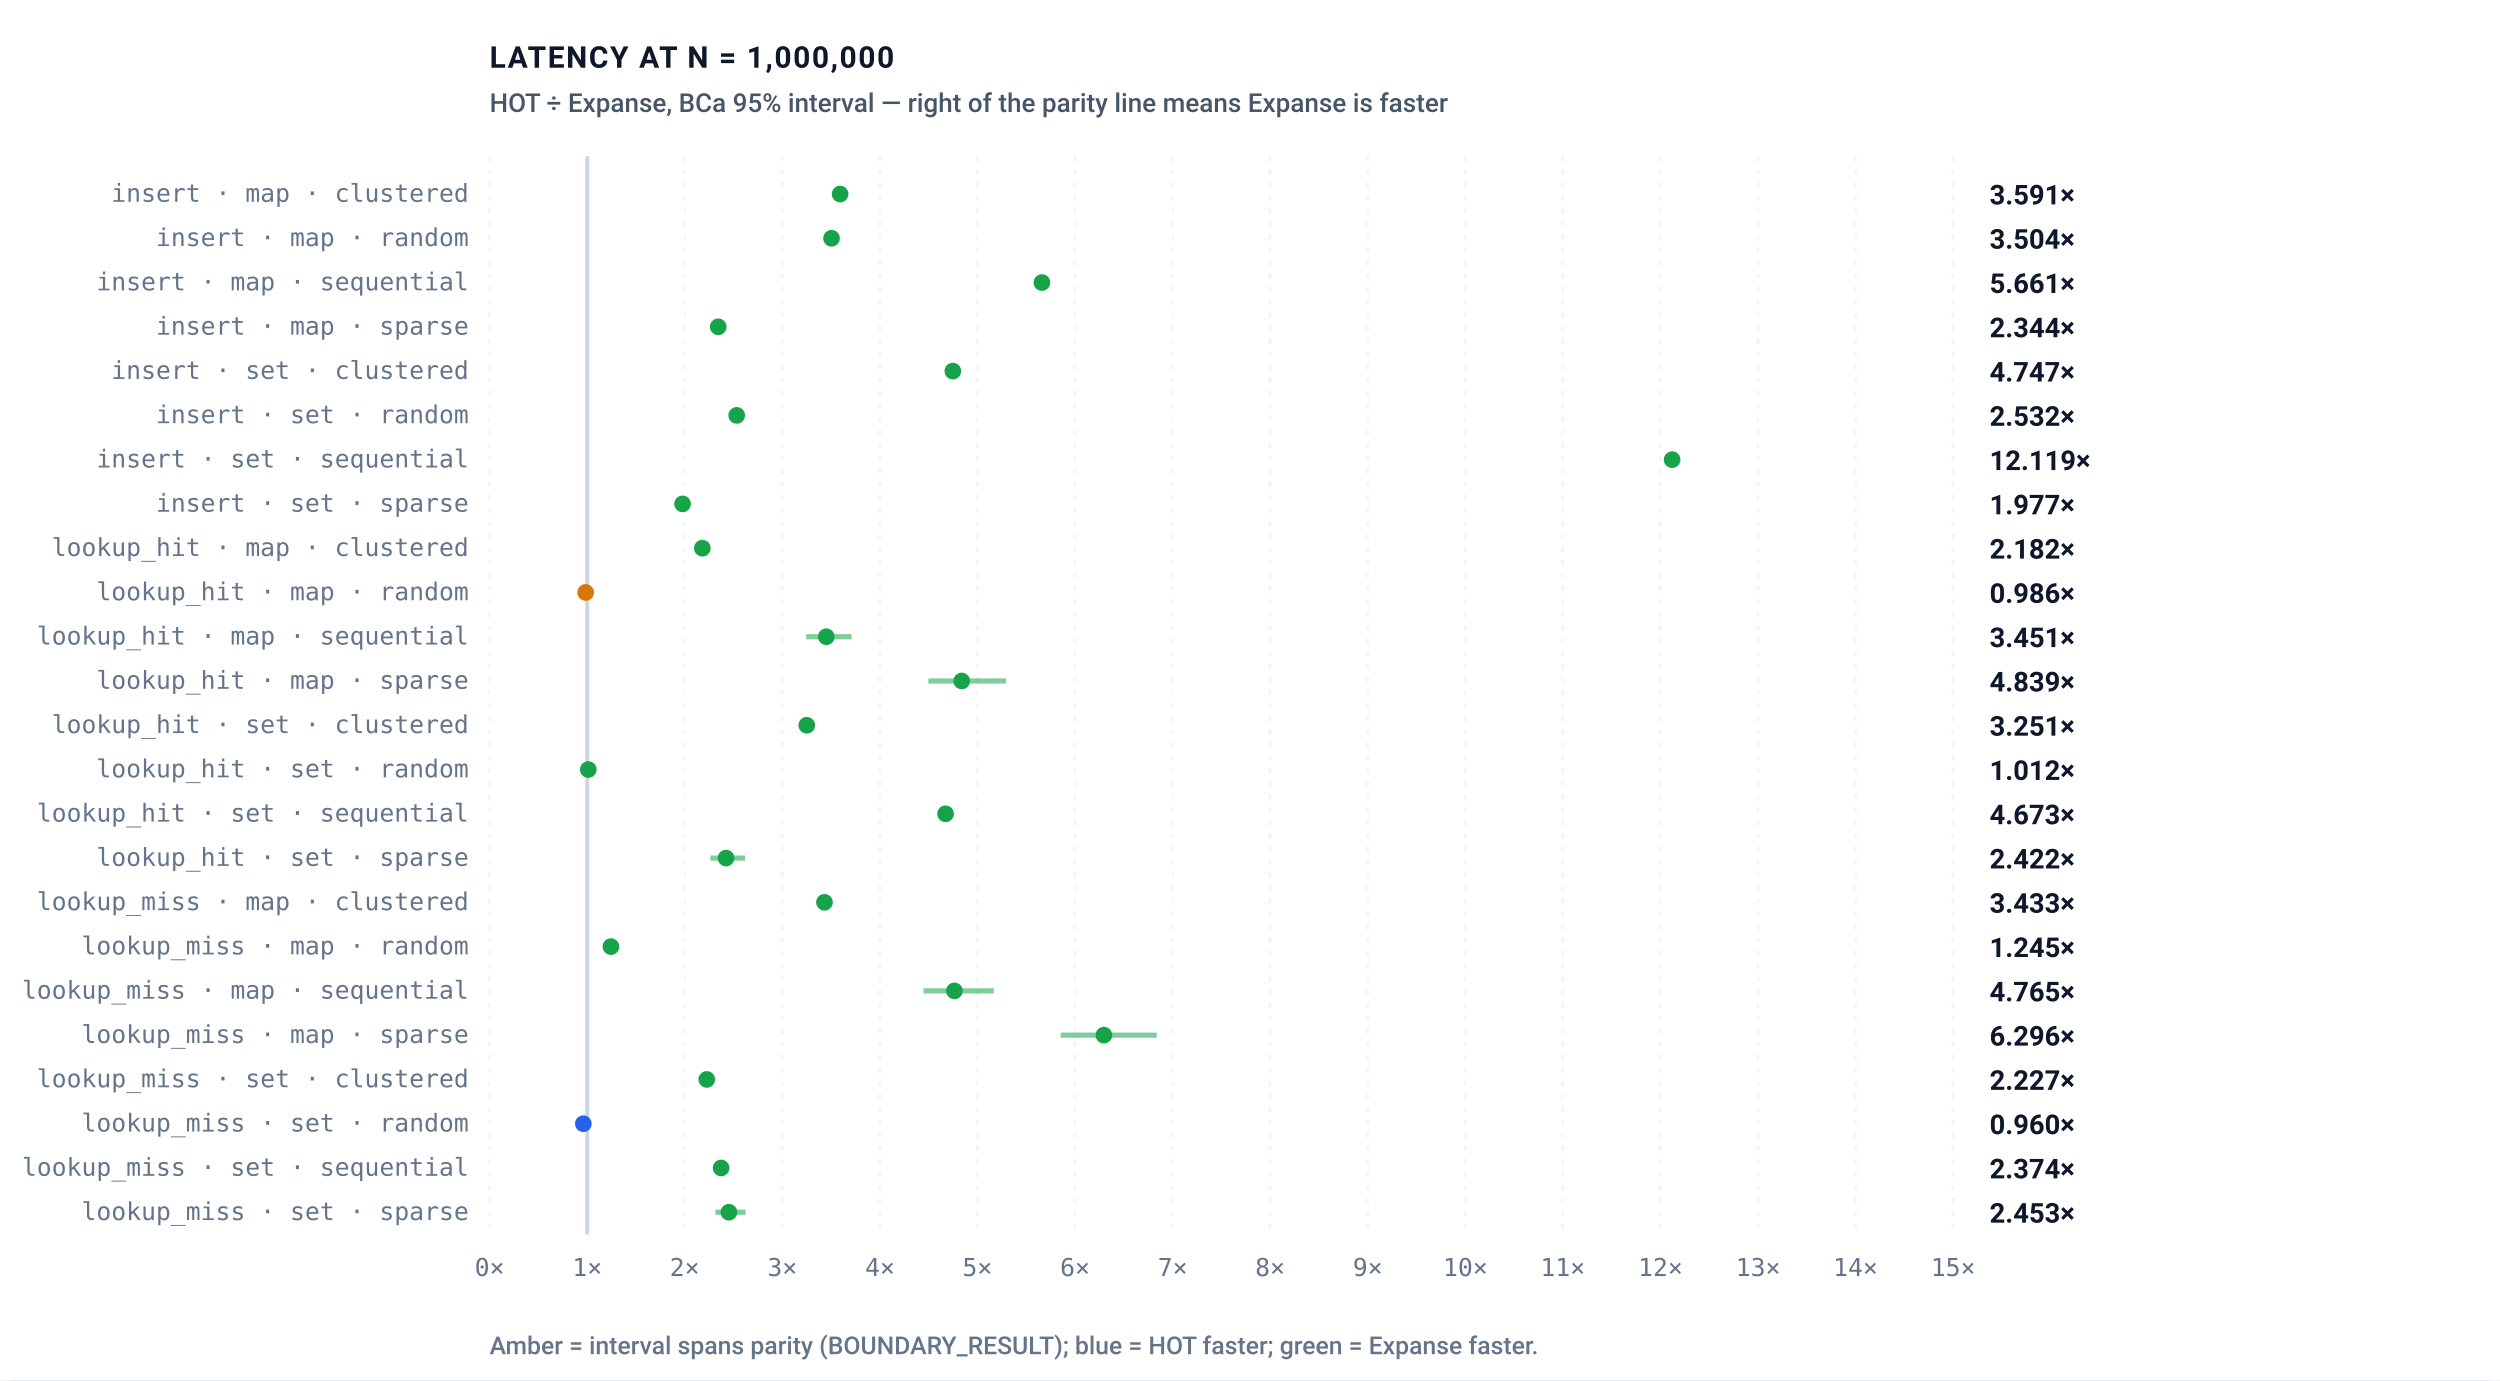
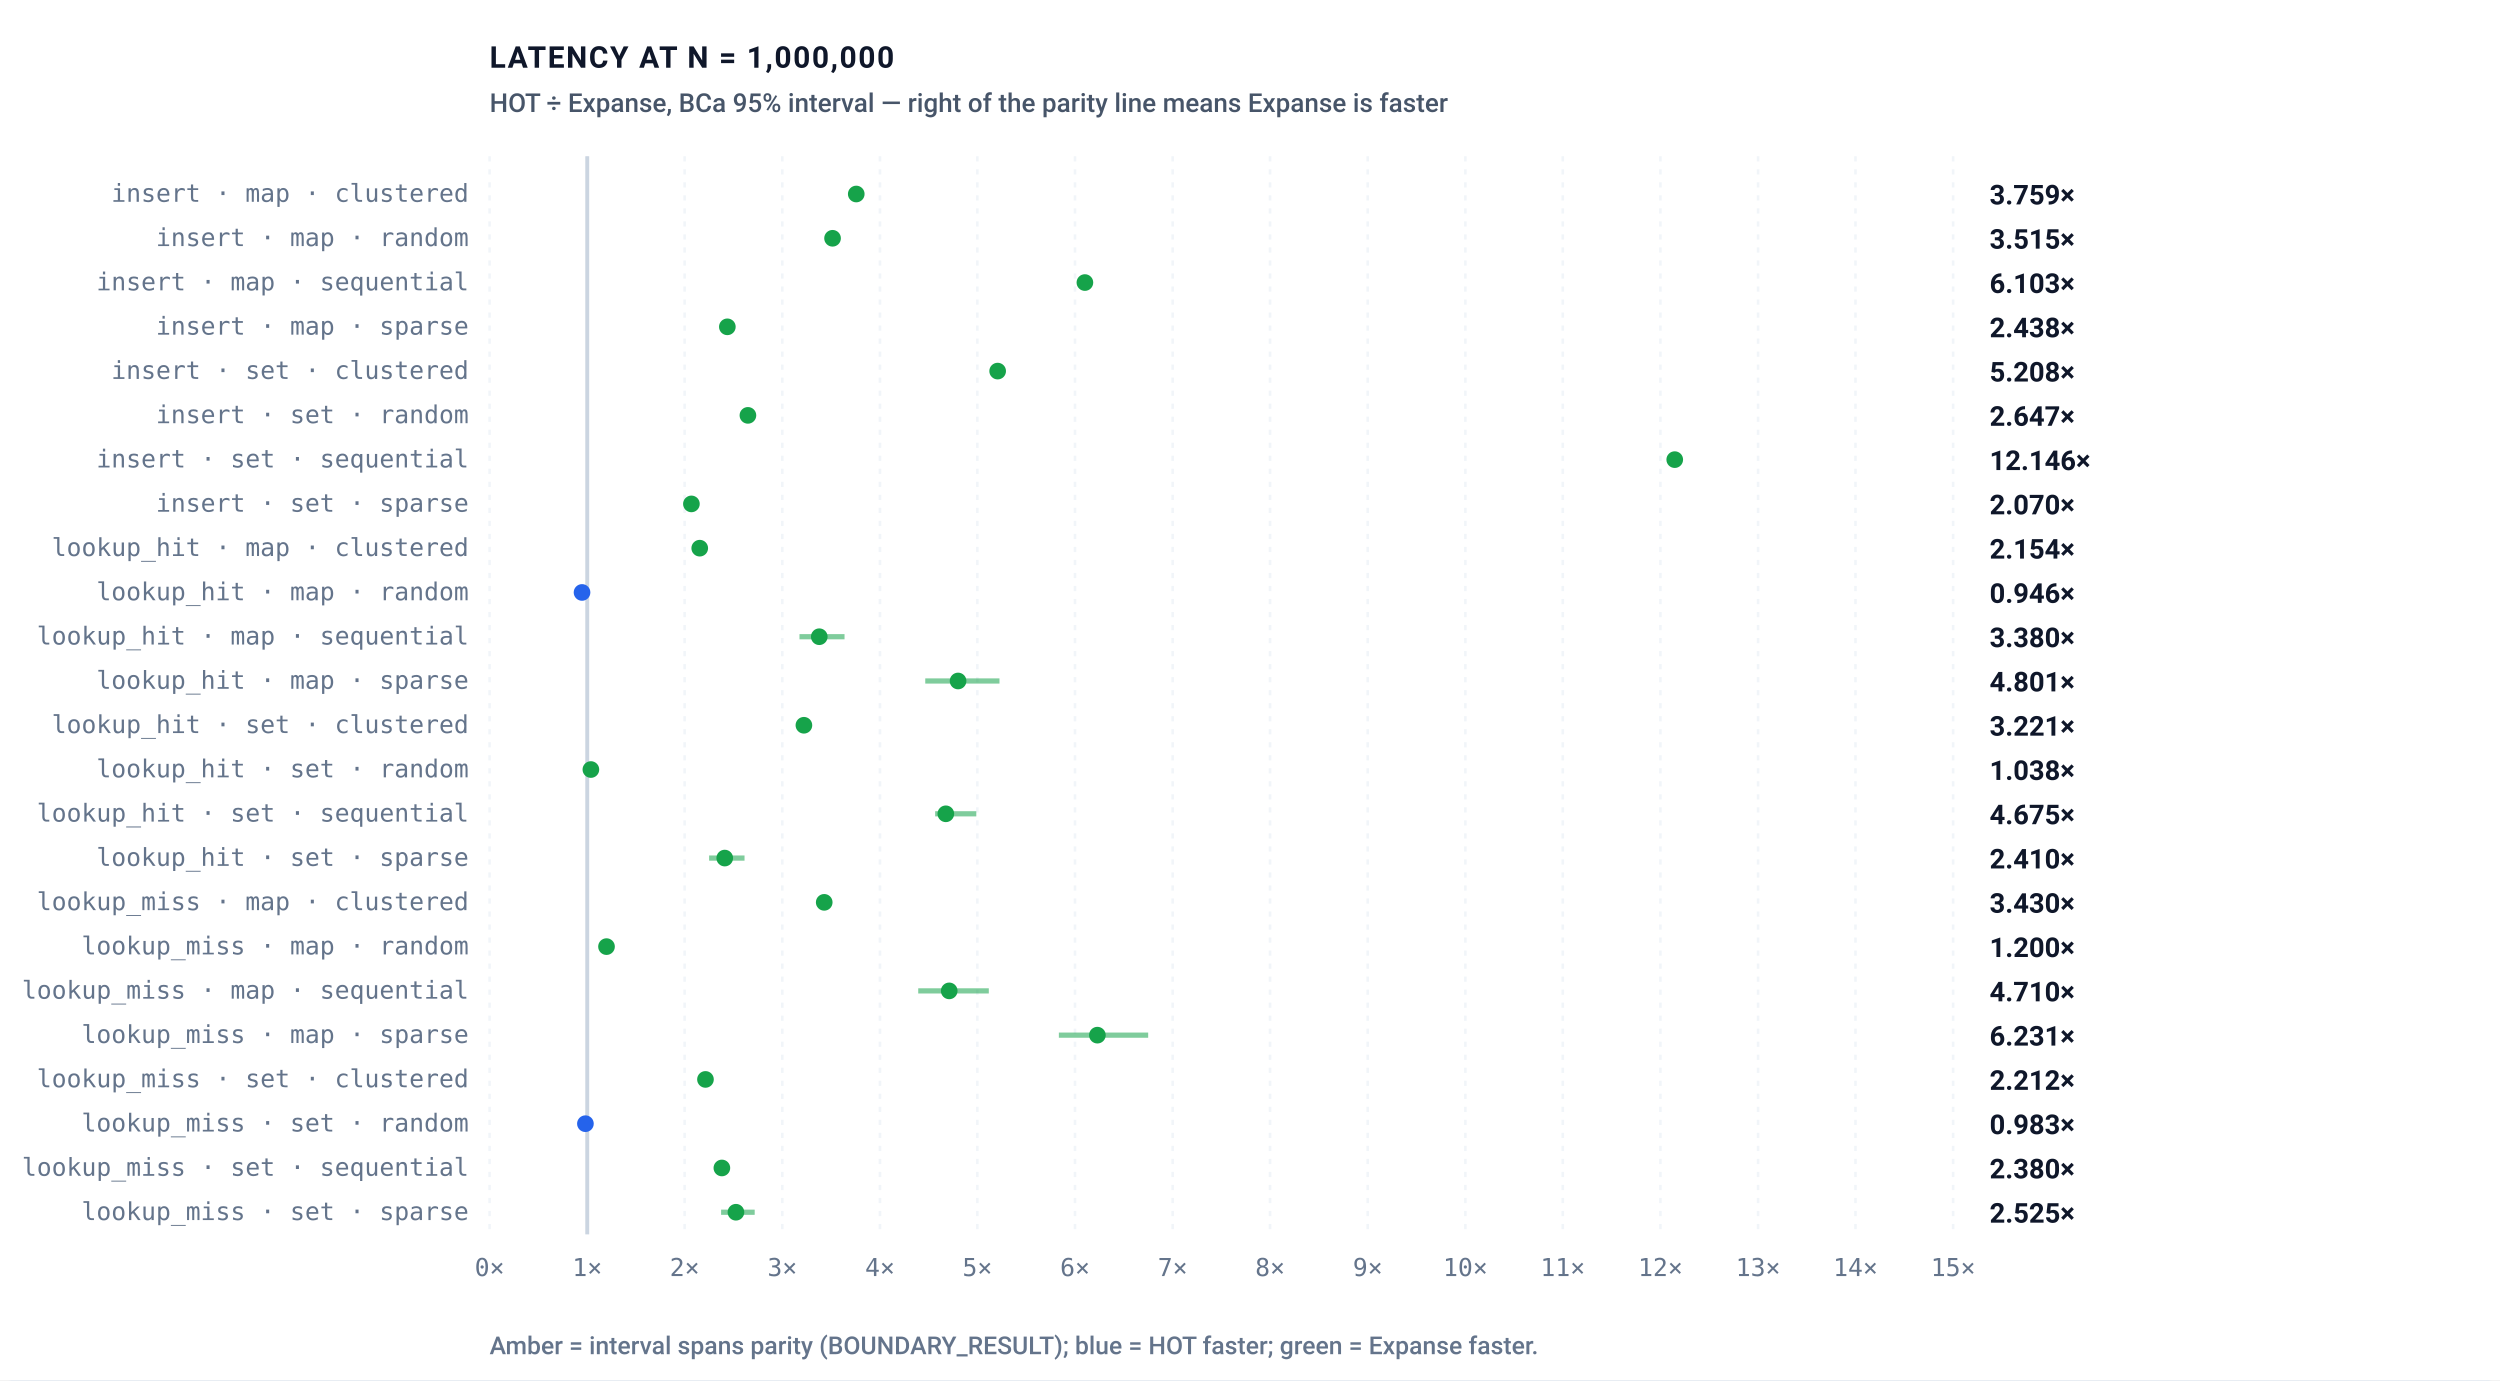
<svg xmlns="http://www.w3.org/2000/svg" role="img" viewBox="0 0 960 530" width="100%" height="100%">
  <defs>
    <style>
      .bg { fill: #ffffff; }
      .border { stroke: #e2e8f0; stroke-width: 1px; fill: none; }
      .grid { stroke: #f1f5f9; stroke-width: 1px; stroke-dasharray: 2,3; }
      .axis { stroke: #cbd5e1; stroke-width: 1.5px; }
      .divider { stroke: #e2e8f0; stroke-width: 1px; }

      .t-title { font-family: -apple-system, BlinkMacSystemFont, "Segoe UI", Roboto, Helvetica, Arial, sans-serif; font-size: 11.5px; font-weight: 700; letter-spacing: 0.6px; fill: #0f172a; text-transform: uppercase; }
      .t-sub { font-family: -apple-system, BlinkMacSystemFont, "Segoe UI", Roboto, Helvetica, Arial, sans-serif; font-size: 10px; font-weight: 500; fill: #475569; }
      .t-unit { font-family: ui-monospace, SFMono-Regular, Menlo, Monaco, Consolas, monospace; font-size: 10px; font-weight: 600; fill: #475569; }
      .t-axis-label { font-family: ui-monospace, SFMono-Regular, Menlo, Monaco, Consolas, monospace; font-size: 9.5px; font-weight: 500; fill: #64748b; }
      .t-bar-label { font-family: -apple-system, BlinkMacSystemFont, "Segoe UI", Roboto, Helvetica, Arial, sans-serif; font-size: 11px; font-weight: 700; fill: #0f172a; }
      .t-legend { font-family: -apple-system, BlinkMacSystemFont, "Segoe UI", Roboto, Helvetica, Arial, sans-serif; font-size: 10.5px; font-weight: 600; fill: #0f172a; }

      .t-val-accent { font-family: ui-monospace, SFMono-Regular, Menlo, Monaco, Consolas, monospace; font-size: 11px; font-weight: 700; fill: #15803d; }
      .t-val-blue { font-family: ui-monospace, SFMono-Regular, Menlo, Monaco, Consolas, monospace; font-size: 11px; font-weight: 600; fill: #2563eb; }
      .t-note { font-family: -apple-system, BlinkMacSystemFont, "Segoe UI", Roboto, Helvetica, Arial, sans-serif; font-size: 9.5px; font-weight: 500; fill: #64748b; }

      .b-expanse { fill: #16a34a; }
      .b-art { fill: #2563eb; }
      .b-hot { fill: #2563eb; }
      .b-btree { fill: #d97706; }
      .b-hashmap { fill: #7c3aed; }

      .badge-win { fill: #dcfce7; stroke: #86efac; stroke-width: 1px; }
      .badge-win-text { font-family: ui-monospace, SFMono-Regular, Menlo, Monaco, Consolas, monospace; font-size: 9.5px; font-weight: 700; fill: #15803d; text-anchor: middle; }
      .badge-loss { fill: #fef3c7; stroke: #fcd34d; stroke-width: 1px; }
      .badge-loss-text { font-family: ui-monospace, SFMono-Regular, Menlo, Monaco, Consolas, monospace; font-size: 9.5px; font-weight: 700; fill: #b45309; text-anchor: middle; }

      @media (prefers-color-scheme: dark) {
        .bg { fill: #0d1117; }
        .border { stroke: #30363d; }
        .grid { stroke: #21262d; }
        .axis { stroke: #484f58; }
        .divider { stroke: #21262d; }
        .t-title { fill: #f0f6fc; }
        .t-sub { fill: #94a3b8; }
        .t-unit { fill: #94a3b8; }
        .t-axis-label { fill: #94a3b8; }
        .t-bar-label { fill: #f8fafc; }
        .t-legend { fill: #f8fafc; }
        .t-val-accent { fill: #4ade80; }
        .t-val-blue { fill: #38bdf8; }
        .t-note { fill: #94a3b8; }
        .b-expanse { fill: #22c55e; }
        .b-art { fill: #3b82f6; }
        .b-hot { fill: #3b82f6; }
        .b-btree { fill: #f59e0b; }
        .b-hashmap { fill: #a855f7; }
        .badge-win { fill: #052e16; stroke: #166534; }
        .badge-win-text { fill: #4ade80; }
        .badge-loss { fill: #451a03; stroke: #92400e; }
        .badge-loss-text { fill: #fbbf24; }
      }

      :root[data-theme="dark"] .bg, [data-theme="dark"] .bg { fill: #0d1117; }
      :root[data-theme="dark"] .border, [data-theme="dark"] .border { stroke: #30363d; }
      :root[data-theme="dark"] .grid, [data-theme="dark"] .grid { stroke: #21262d; }
      :root[data-theme="dark"] .axis, [data-theme="dark"] .axis { stroke: #484f58; }
      :root[data-theme="dark"] .divider, [data-theme="dark"] .divider { stroke: #21262d; }
      :root[data-theme="dark"] .t-title, [data-theme="dark"] .t-title { fill: #f0f6fc; }
      :root[data-theme="dark"] .t-sub, [data-theme="dark"] .t-sub { fill: #94a3b8; }
      :root[data-theme="dark"] .t-unit, [data-theme="dark"] .t-unit { fill: #94a3b8; }
      :root[data-theme="dark"] .t-axis-label, [data-theme="dark"] .t-axis-label { fill: #94a3b8; }
      :root[data-theme="dark"] .t-bar-label, [data-theme="dark"] .t-bar-label { fill: #f8fafc; }
      :root[data-theme="dark"] .t-legend, [data-theme="dark"] .t-legend { fill: #f8fafc; }
      :root[data-theme="dark"] .t-val-accent, [data-theme="dark"] .t-val-accent { fill: #4ade80; }
      :root[data-theme="dark"] .t-val-blue, [data-theme="dark"] .t-val-blue { fill: #38bdf8; }
      :root[data-theme="dark"] .t-note, [data-theme="dark"] .t-note { fill: #94a3b8; }
      :root[data-theme="dark"] .b-expanse, [data-theme="dark"] .b-expanse { fill: #22c55e; }
      :root[data-theme="dark"] .b-art, [data-theme="dark"] .b-art { fill: #3b82f6; }
      :root[data-theme="dark"] .b-hot, [data-theme="dark"] .b-hot { fill: #3b82f6; }
      :root[data-theme="dark"] .b-btree, [data-theme="dark"] .b-btree { fill: #f59e0b; }
      :root[data-theme="dark"] .b-hashmap, [data-theme="dark"] .b-hashmap { fill: #a855f7; }
      :root[data-theme="dark"] .badge-win, [data-theme="dark"] .badge-win { fill: #052e16; stroke: #166534; }
      :root[data-theme="dark"] .badge-win-text, [data-theme="dark"] .badge-win-text { fill: #4ade80; }
      :root[data-theme="dark"] .badge-loss, [data-theme="dark"] .badge-loss { fill: #451a03; stroke: #92400e; }
      :root[data-theme="dark"] .badge-loss-text, [data-theme="dark"] .badge-loss-text { fill: #fbbf24; }
    </style>
  </defs>
  <rect width="100%" height="100%" class="bg" rx="6" />
  <rect width="100%" height="100%" class="border" rx="6" />
  <rect class="bg" x="0" y="0" width="960" height="530" />
  <text class="t-title" x="188" y="26">LATENCY AT N = 1,000,000</text>
  <text class="t-sub" x="188" y="43">HOT ÷ Expanse, BCa 95% interval — right of the parity line means Expanse is faster</text>
  <line class="grid" x1="188.0" y1="60" x2="188.0" y2="474" />
  <text class="t-axis-label" x="188.0" y="490.0" text-anchor="middle">0×</text>
  <line class="grid" x1="225.5" y1="60" x2="225.5" y2="474" />
  <text class="t-axis-label" x="225.5" y="490.0" text-anchor="middle">1×</text>
  <line class="grid" x1="262.9" y1="60" x2="262.9" y2="474" />
  <text class="t-axis-label" x="262.9" y="490.0" text-anchor="middle">2×</text>
  <line class="grid" x1="300.4" y1="60" x2="300.4" y2="474" />
  <text class="t-axis-label" x="300.4" y="490.0" text-anchor="middle">3×</text>
  <line class="grid" x1="337.9" y1="60" x2="337.9" y2="474" />
  <text class="t-axis-label" x="337.9" y="490.0" text-anchor="middle">4×</text>
  <line class="grid" x1="375.3" y1="60" x2="375.3" y2="474" />
  <text class="t-axis-label" x="375.3" y="490.0" text-anchor="middle">5×</text>
  <line class="grid" x1="412.8" y1="60" x2="412.8" y2="474" />
  <text class="t-axis-label" x="412.8" y="490.0" text-anchor="middle">6×</text>
  <line class="grid" x1="450.3" y1="60" x2="450.3" y2="474" />
  <text class="t-axis-label" x="450.3" y="490.0" text-anchor="middle">7×</text>
  <line class="grid" x1="487.7" y1="60" x2="487.7" y2="474" />
  <text class="t-axis-label" x="487.7" y="490.0" text-anchor="middle">8×</text>
  <line class="grid" x1="525.2" y1="60" x2="525.2" y2="474" />
  <text class="t-axis-label" x="525.2" y="490.0" text-anchor="middle">9×</text>
  <line class="grid" x1="562.7" y1="60" x2="562.7" y2="474" />
  <text class="t-axis-label" x="562.7" y="490.0" text-anchor="middle">10×</text>
  <line class="grid" x1="600.1" y1="60" x2="600.1" y2="474" />
  <text class="t-axis-label" x="600.1" y="490.0" text-anchor="middle">11×</text>
  <line class="grid" x1="637.6" y1="60" x2="637.6" y2="474" />
  <text class="t-axis-label" x="637.6" y="490.0" text-anchor="middle">12×</text>
  <line class="grid" x1="675.1" y1="60" x2="675.1" y2="474" />
  <text class="t-axis-label" x="675.1" y="490.0" text-anchor="middle">13×</text>
  <line class="grid" x1="712.5" y1="60" x2="712.5" y2="474" />
  <text class="t-axis-label" x="712.5" y="490.0" text-anchor="middle">14×</text>
  <line class="grid" x1="750.0" y1="60" x2="750.0" y2="474" />
  <text class="t-axis-label" x="750.0" y="490.0" text-anchor="middle">15×</text>
  <line class="axis" x1="225.5" y1="60" x2="225.5" y2="474" />
-   <line x1="322.0" y1="74.5" x2="323.0" y2="74.5" stroke="#16a34a" stroke-width="2" opacity="0.55" />
-   <circle cx="322.6" cy="74.5" r="3.2" fill="#16a34a" />
+   <line x1="328.5" y1="74.5" x2="329.2" y2="74.5" stroke="#16a34a" stroke-width="2" opacity="0.55" />
+   <circle cx="328.8" cy="74.5" r="3.2" fill="#16a34a" />
  <text class="t-axis-label" x="180" y="77.5" text-anchor="end">insert · map · clustered</text>
-   <text class="t-legend" x="764" y="78.5" fill="#16a34a">3.591×</text>
-   <line x1="318.8" y1="91.5" x2="319.9" y2="91.5" stroke="#16a34a" stroke-width="2" opacity="0.55" />
-   <circle cx="319.3" cy="91.5" r="3.2" fill="#16a34a" />
+   <text class="t-legend" x="764" y="78.5" fill="#16a34a">3.759×</text>
+   <line x1="319.2" y1="91.5" x2="320.1" y2="91.5" stroke="#16a34a" stroke-width="2" opacity="0.55" />
+   <circle cx="319.7" cy="91.5" r="3.2" fill="#16a34a" />
  <text class="t-axis-label" x="180" y="94.5" text-anchor="end">insert · map · random</text>
-   <text class="t-legend" x="764" y="95.5" fill="#16a34a">3.504×</text>
-   <line x1="399.6" y1="108.5" x2="400.6" y2="108.5" stroke="#16a34a" stroke-width="2" opacity="0.55" />
-   <circle cx="400.1" cy="108.5" r="3.2" fill="#16a34a" />
+   <text class="t-legend" x="764" y="95.5" fill="#16a34a">3.515×</text>
+   <line x1="415.3" y1="108.5" x2="417.4" y2="108.5" stroke="#16a34a" stroke-width="2" opacity="0.55" />
+   <circle cx="416.6" cy="108.5" r="3.2" fill="#16a34a" />
  <text class="t-axis-label" x="180" y="111.5" text-anchor="end">insert · map · sequential</text>
-   <text class="t-legend" x="764" y="112.5" fill="#16a34a">5.661×</text>
-   <line x1="275.4" y1="125.5" x2="276.1" y2="125.5" stroke="#16a34a" stroke-width="2" opacity="0.55" />
-   <circle cx="275.8" cy="125.5" r="3.2" fill="#16a34a" />
+   <text class="t-legend" x="764" y="112.5" fill="#16a34a">6.103×</text>
+   <line x1="278.9" y1="125.5" x2="279.7" y2="125.5" stroke="#16a34a" stroke-width="2" opacity="0.55" />
+   <circle cx="279.3" cy="125.5" r="3.2" fill="#16a34a" />
  <text class="t-axis-label" x="180" y="128.5" text-anchor="end">insert · map · sparse</text>
-   <text class="t-legend" x="764" y="129.5" fill="#16a34a">2.344×</text>
-   <line x1="365.5" y1="142.5" x2="366.7" y2="142.5" stroke="#16a34a" stroke-width="2" opacity="0.55" />
-   <circle cx="365.9" cy="142.5" r="3.2" fill="#16a34a" />
+   <text class="t-legend" x="764" y="129.5" fill="#16a34a">2.438×</text>
+   <line x1="382.7" y1="142.5" x2="383.7" y2="142.5" stroke="#16a34a" stroke-width="2" opacity="0.55" />
+   <circle cx="383.1" cy="142.5" r="3.2" fill="#16a34a" />
  <text class="t-axis-label" x="180" y="145.5" text-anchor="end">insert · set · clustered</text>
-   <text class="t-legend" x="764" y="146.5" fill="#16a34a">4.747×</text>
-   <line x1="282.5" y1="159.5" x2="283.1" y2="159.5" stroke="#16a34a" stroke-width="2" opacity="0.55" />
-   <circle cx="282.9" cy="159.5" r="3.2" fill="#16a34a" />
+   <text class="t-legend" x="764" y="146.5" fill="#16a34a">5.208×</text>
+   <line x1="286.7" y1="159.5" x2="287.4" y2="159.5" stroke="#16a34a" stroke-width="2" opacity="0.55" />
+   <circle cx="287.2" cy="159.5" r="3.2" fill="#16a34a" />
  <text class="t-axis-label" x="180" y="162.5" text-anchor="end">insert · set · random</text>
-   <text class="t-legend" x="764" y="163.5" fill="#16a34a">2.532×</text>
-   <line x1="639.3" y1="176.5" x2="644.4" y2="176.5" stroke="#16a34a" stroke-width="2" opacity="0.55" />
-   <circle cx="642.1" cy="176.5" r="3.2" fill="#16a34a" />
+   <text class="t-legend" x="764" y="163.5" fill="#16a34a">2.647×</text>
+   <line x1="640.7" y1="176.5" x2="644.6" y2="176.5" stroke="#16a34a" stroke-width="2" opacity="0.55" />
+   <circle cx="643.1" cy="176.5" r="3.2" fill="#16a34a" />
  <text class="t-axis-label" x="180" y="179.5" text-anchor="end">insert · set · sequential</text>
-   <text class="t-legend" x="764" y="180.5" fill="#16a34a">12.119×</text>
-   <line x1="261.8" y1="193.5" x2="262.4" y2="193.5" stroke="#16a34a" stroke-width="2" opacity="0.55" />
-   <circle cx="262.1" cy="193.5" r="3.2" fill="#16a34a" />
+   <text class="t-legend" x="764" y="180.5" fill="#16a34a">12.146×</text>
+   <line x1="265.3" y1="193.5" x2="265.8" y2="193.5" stroke="#16a34a" stroke-width="2" opacity="0.55" />
+   <circle cx="265.5" cy="193.5" r="3.2" fill="#16a34a" />
  <text class="t-axis-label" x="180" y="196.5" text-anchor="end">insert · set · sparse</text>
-   <text class="t-legend" x="764" y="197.5" fill="#16a34a">1.977×</text>
-   <line x1="268.4" y1="210.5" x2="271.2" y2="210.5" stroke="#16a34a" stroke-width="2" opacity="0.55" />
-   <circle cx="269.7" cy="210.5" r="3.2" fill="#16a34a" />
+   <text class="t-legend" x="764" y="197.5" fill="#16a34a">2.070×</text>
+   <line x1="267.3" y1="210.5" x2="270.1" y2="210.5" stroke="#16a34a" stroke-width="2" opacity="0.55" />
+   <circle cx="268.7" cy="210.5" r="3.2" fill="#16a34a" />
  <text class="t-axis-label" x="180" y="213.5" text-anchor="end">lookup_hit · map · clustered</text>
-   <text class="t-legend" x="764" y="214.5" fill="#16a34a">2.182×</text>
-   <line x1="224.3" y1="227.5" x2="225.6" y2="227.5" stroke="#d97706" stroke-width="2" opacity="0.55" />
-   <circle cx="224.9" cy="227.5" r="3.2" fill="#d97706" />
+   <text class="t-legend" x="764" y="214.5" fill="#16a34a">2.154×</text>
+   <line x1="223.0" y1="227.5" x2="223.9" y2="227.5" stroke="#2563eb" stroke-width="2" opacity="0.55" />
+   <circle cx="223.5" cy="227.5" r="3.2" fill="#2563eb" />
  <text class="t-axis-label" x="180" y="230.5" text-anchor="end">lookup_hit · map · random</text>
-   <text class="t-legend" x="764" y="231.5" fill="#d97706">0.986×</text>
-   <line x1="309.6" y1="244.5" x2="327.0" y2="244.5" stroke="#16a34a" stroke-width="2" opacity="0.55" />
-   <circle cx="317.3" cy="244.5" r="3.2" fill="#16a34a" />
+   <text class="t-legend" x="764" y="231.5" fill="#2563eb">0.946×</text>
+   <line x1="307.0" y1="244.5" x2="324.3" y2="244.5" stroke="#16a34a" stroke-width="2" opacity="0.55" />
+   <circle cx="314.6" cy="244.5" r="3.2" fill="#16a34a" />
  <text class="t-axis-label" x="180" y="247.5" text-anchor="end">lookup_hit · map · sequential</text>
-   <text class="t-legend" x="764" y="248.5" fill="#16a34a">3.451×</text>
-   <line x1="356.5" y1="261.5" x2="386.3" y2="261.5" stroke="#16a34a" stroke-width="2" opacity="0.55" />
-   <circle cx="369.3" cy="261.5" r="3.2" fill="#16a34a" />
+   <text class="t-legend" x="764" y="248.5" fill="#16a34a">3.380×</text>
+   <line x1="355.3" y1="261.5" x2="383.8" y2="261.5" stroke="#16a34a" stroke-width="2" opacity="0.55" />
+   <circle cx="367.9" cy="261.5" r="3.2" fill="#16a34a" />
  <text class="t-axis-label" x="180" y="264.5" text-anchor="end">lookup_hit · map · sparse</text>
-   <text class="t-legend" x="764" y="265.5" fill="#16a34a">4.839×</text>
-   <line x1="309.1" y1="278.5" x2="311.5" y2="278.5" stroke="#16a34a" stroke-width="2" opacity="0.55" />
-   <circle cx="309.8" cy="278.5" r="3.2" fill="#16a34a" />
+   <text class="t-legend" x="764" y="265.5" fill="#16a34a">4.801×</text>
+   <line x1="308.1" y1="278.5" x2="310.2" y2="278.5" stroke="#16a34a" stroke-width="2" opacity="0.55" />
+   <circle cx="308.7" cy="278.5" r="3.2" fill="#16a34a" />
  <text class="t-axis-label" x="180" y="281.5" text-anchor="end">lookup_hit · set · clustered</text>
-   <text class="t-legend" x="764" y="282.5" fill="#16a34a">3.251×</text>
-   <line x1="225.6" y1="295.5" x2="226.3" y2="295.5" stroke="#16a34a" stroke-width="2" opacity="0.55" />
-   <circle cx="225.9" cy="295.5" r="3.2" fill="#16a34a" />
+   <text class="t-legend" x="764" y="282.5" fill="#16a34a">3.221×</text>
+   <line x1="226.5" y1="295.5" x2="227.2" y2="295.5" stroke="#16a34a" stroke-width="2" opacity="0.55" />
+   <circle cx="226.9" cy="295.5" r="3.2" fill="#16a34a" />
  <text class="t-axis-label" x="180" y="298.5" text-anchor="end">lookup_hit · set · random</text>
-   <text class="t-legend" x="764" y="299.5" fill="#16a34a">1.012×</text>
-   <line x1="361.5" y1="312.5" x2="365.2" y2="312.5" stroke="#16a34a" stroke-width="2" opacity="0.55" />
-   <circle cx="363.1" cy="312.5" r="3.2" fill="#16a34a" />
+   <text class="t-legend" x="764" y="299.5" fill="#16a34a">1.038×</text>
+   <line x1="359.1" y1="312.5" x2="374.9" y2="312.5" stroke="#16a34a" stroke-width="2" opacity="0.55" />
+   <circle cx="363.2" cy="312.5" r="3.2" fill="#16a34a" />
  <text class="t-axis-label" x="180" y="315.5" text-anchor="end">lookup_hit · set · sequential</text>
-   <text class="t-legend" x="764" y="316.5" fill="#16a34a">4.673×</text>
-   <line x1="272.8" y1="329.5" x2="286.1" y2="329.5" stroke="#16a34a" stroke-width="2" opacity="0.55" />
-   <circle cx="278.8" cy="329.5" r="3.2" fill="#16a34a" />
+   <text class="t-legend" x="764" y="316.5" fill="#16a34a">4.675×</text>
+   <line x1="272.3" y1="329.5" x2="285.9" y2="329.5" stroke="#16a34a" stroke-width="2" opacity="0.55" />
+   <circle cx="278.3" cy="329.5" r="3.2" fill="#16a34a" />
  <text class="t-axis-label" x="180" y="332.5" text-anchor="end">lookup_hit · set · sparse</text>
-   <text class="t-legend" x="764" y="333.5" fill="#16a34a">2.422×</text>
-   <line x1="314.6" y1="346.5" x2="318.9" y2="346.5" stroke="#16a34a" stroke-width="2" opacity="0.55" />
-   <circle cx="316.6" cy="346.5" r="3.2" fill="#16a34a" />
+   <text class="t-legend" x="764" y="333.5" fill="#16a34a">2.410×</text>
+   <line x1="314.2" y1="346.5" x2="319.0" y2="346.5" stroke="#16a34a" stroke-width="2" opacity="0.55" />
+   <circle cx="316.5" cy="346.5" r="3.2" fill="#16a34a" />
  <text class="t-axis-label" x="180" y="349.5" text-anchor="end">lookup_miss · map · clustered</text>
-   <text class="t-legend" x="764" y="350.5" fill="#16a34a">3.433×</text>
-   <line x1="233.9" y1="363.5" x2="235.4" y2="363.5" stroke="#16a34a" stroke-width="2" opacity="0.55" />
-   <circle cx="234.6" cy="363.5" r="3.2" fill="#16a34a" />
+   <text class="t-legend" x="764" y="350.5" fill="#16a34a">3.430×</text>
+   <line x1="232.4" y1="363.5" x2="233.6" y2="363.5" stroke="#16a34a" stroke-width="2" opacity="0.55" />
+   <circle cx="232.9" cy="363.5" r="3.2" fill="#16a34a" />
  <text class="t-axis-label" x="180" y="366.5" text-anchor="end">lookup_miss · map · random</text>
-   <text class="t-legend" x="764" y="367.5" fill="#16a34a">1.245×</text>
-   <line x1="354.6" y1="380.5" x2="381.6" y2="380.5" stroke="#16a34a" stroke-width="2" opacity="0.55" />
-   <circle cx="366.5" cy="380.5" r="3.2" fill="#16a34a" />
+   <text class="t-legend" x="764" y="367.5" fill="#16a34a">1.200×</text>
+   <line x1="352.6" y1="380.5" x2="379.7" y2="380.5" stroke="#16a34a" stroke-width="2" opacity="0.55" />
+   <circle cx="364.5" cy="380.5" r="3.2" fill="#16a34a" />
  <text class="t-axis-label" x="180" y="383.5" text-anchor="end">lookup_miss · map · sequential</text>
-   <text class="t-legend" x="764" y="384.5" fill="#16a34a">4.765×</text>
-   <line x1="407.3" y1="397.5" x2="444.2" y2="397.5" stroke="#16a34a" stroke-width="2" opacity="0.55" />
-   <circle cx="423.9" cy="397.5" r="3.2" fill="#16a34a" />
+   <text class="t-legend" x="764" y="384.5" fill="#16a34a">4.710×</text>
+   <line x1="406.6" y1="397.5" x2="440.9" y2="397.5" stroke="#16a34a" stroke-width="2" opacity="0.55" />
+   <circle cx="421.4" cy="397.5" r="3.2" fill="#16a34a" />
  <text class="t-axis-label" x="180" y="400.5" text-anchor="end">lookup_miss · map · sparse</text>
-   <text class="t-legend" x="764" y="401.5" fill="#16a34a">6.296×</text>
-   <line x1="270.8" y1="414.5" x2="273.6" y2="414.5" stroke="#16a34a" stroke-width="2" opacity="0.55" />
-   <circle cx="271.4" cy="414.5" r="3.2" fill="#16a34a" />
+   <text class="t-legend" x="764" y="401.5" fill="#16a34a">6.231×</text>
+   <line x1="270.3" y1="414.5" x2="272.7" y2="414.5" stroke="#16a34a" stroke-width="2" opacity="0.55" />
+   <circle cx="270.9" cy="414.5" r="3.2" fill="#16a34a" />
  <text class="t-axis-label" x="180" y="417.5" text-anchor="end">lookup_miss · set · clustered</text>
-   <text class="t-legend" x="764" y="418.5" fill="#16a34a">2.227×</text>
-   <line x1="223.7" y1="431.5" x2="224.2" y2="431.5" stroke="#2563eb" stroke-width="2" opacity="0.55" />
-   <circle cx="224.0" cy="431.5" r="3.2" fill="#2563eb" />
+   <text class="t-legend" x="764" y="418.5" fill="#16a34a">2.212×</text>
+   <line x1="224.6" y1="431.5" x2="225.1" y2="431.5" stroke="#2563eb" stroke-width="2" opacity="0.55" />
+   <circle cx="224.8" cy="431.5" r="3.2" fill="#2563eb" />
  <text class="t-axis-label" x="180" y="434.5" text-anchor="end">lookup_miss · set · random</text>
-   <text class="t-legend" x="764" y="435.5" fill="#2563eb">0.960×</text>
-   <line x1="276.2" y1="448.5" x2="279.2" y2="448.5" stroke="#16a34a" stroke-width="2" opacity="0.55" />
-   <circle cx="276.9" cy="448.5" r="3.2" fill="#16a34a" />
+   <text class="t-legend" x="764" y="435.5" fill="#2563eb">0.983×</text>
+   <line x1="276.6" y1="448.5" x2="277.8" y2="448.5" stroke="#16a34a" stroke-width="2" opacity="0.55" />
+   <circle cx="277.2" cy="448.5" r="3.2" fill="#16a34a" />
  <text class="t-axis-label" x="180" y="451.5" text-anchor="end">lookup_miss · set · sequential</text>
-   <text class="t-legend" x="764" y="452.5" fill="#16a34a">2.374×</text>
-   <line x1="274.7" y1="465.5" x2="286.3" y2="465.5" stroke="#16a34a" stroke-width="2" opacity="0.55" />
-   <circle cx="279.9" cy="465.5" r="3.2" fill="#16a34a" />
+   <text class="t-legend" x="764" y="452.5" fill="#16a34a">2.380×</text>
+   <line x1="276.9" y1="465.5" x2="289.8" y2="465.5" stroke="#16a34a" stroke-width="2" opacity="0.55" />
+   <circle cx="282.6" cy="465.5" r="3.2" fill="#16a34a" />
  <text class="t-axis-label" x="180" y="468.5" text-anchor="end">lookup_miss · set · sparse</text>
-   <text class="t-legend" x="764" y="469.5" fill="#16a34a">2.453×</text>
+   <text class="t-legend" x="764" y="469.5" fill="#16a34a">2.525×</text>
  <text class="t-note" x="188" y="520">Amber = interval spans parity (BOUNDARY_RESULT); blue = HOT faster; green = Expanse faster.</text>
</svg>
